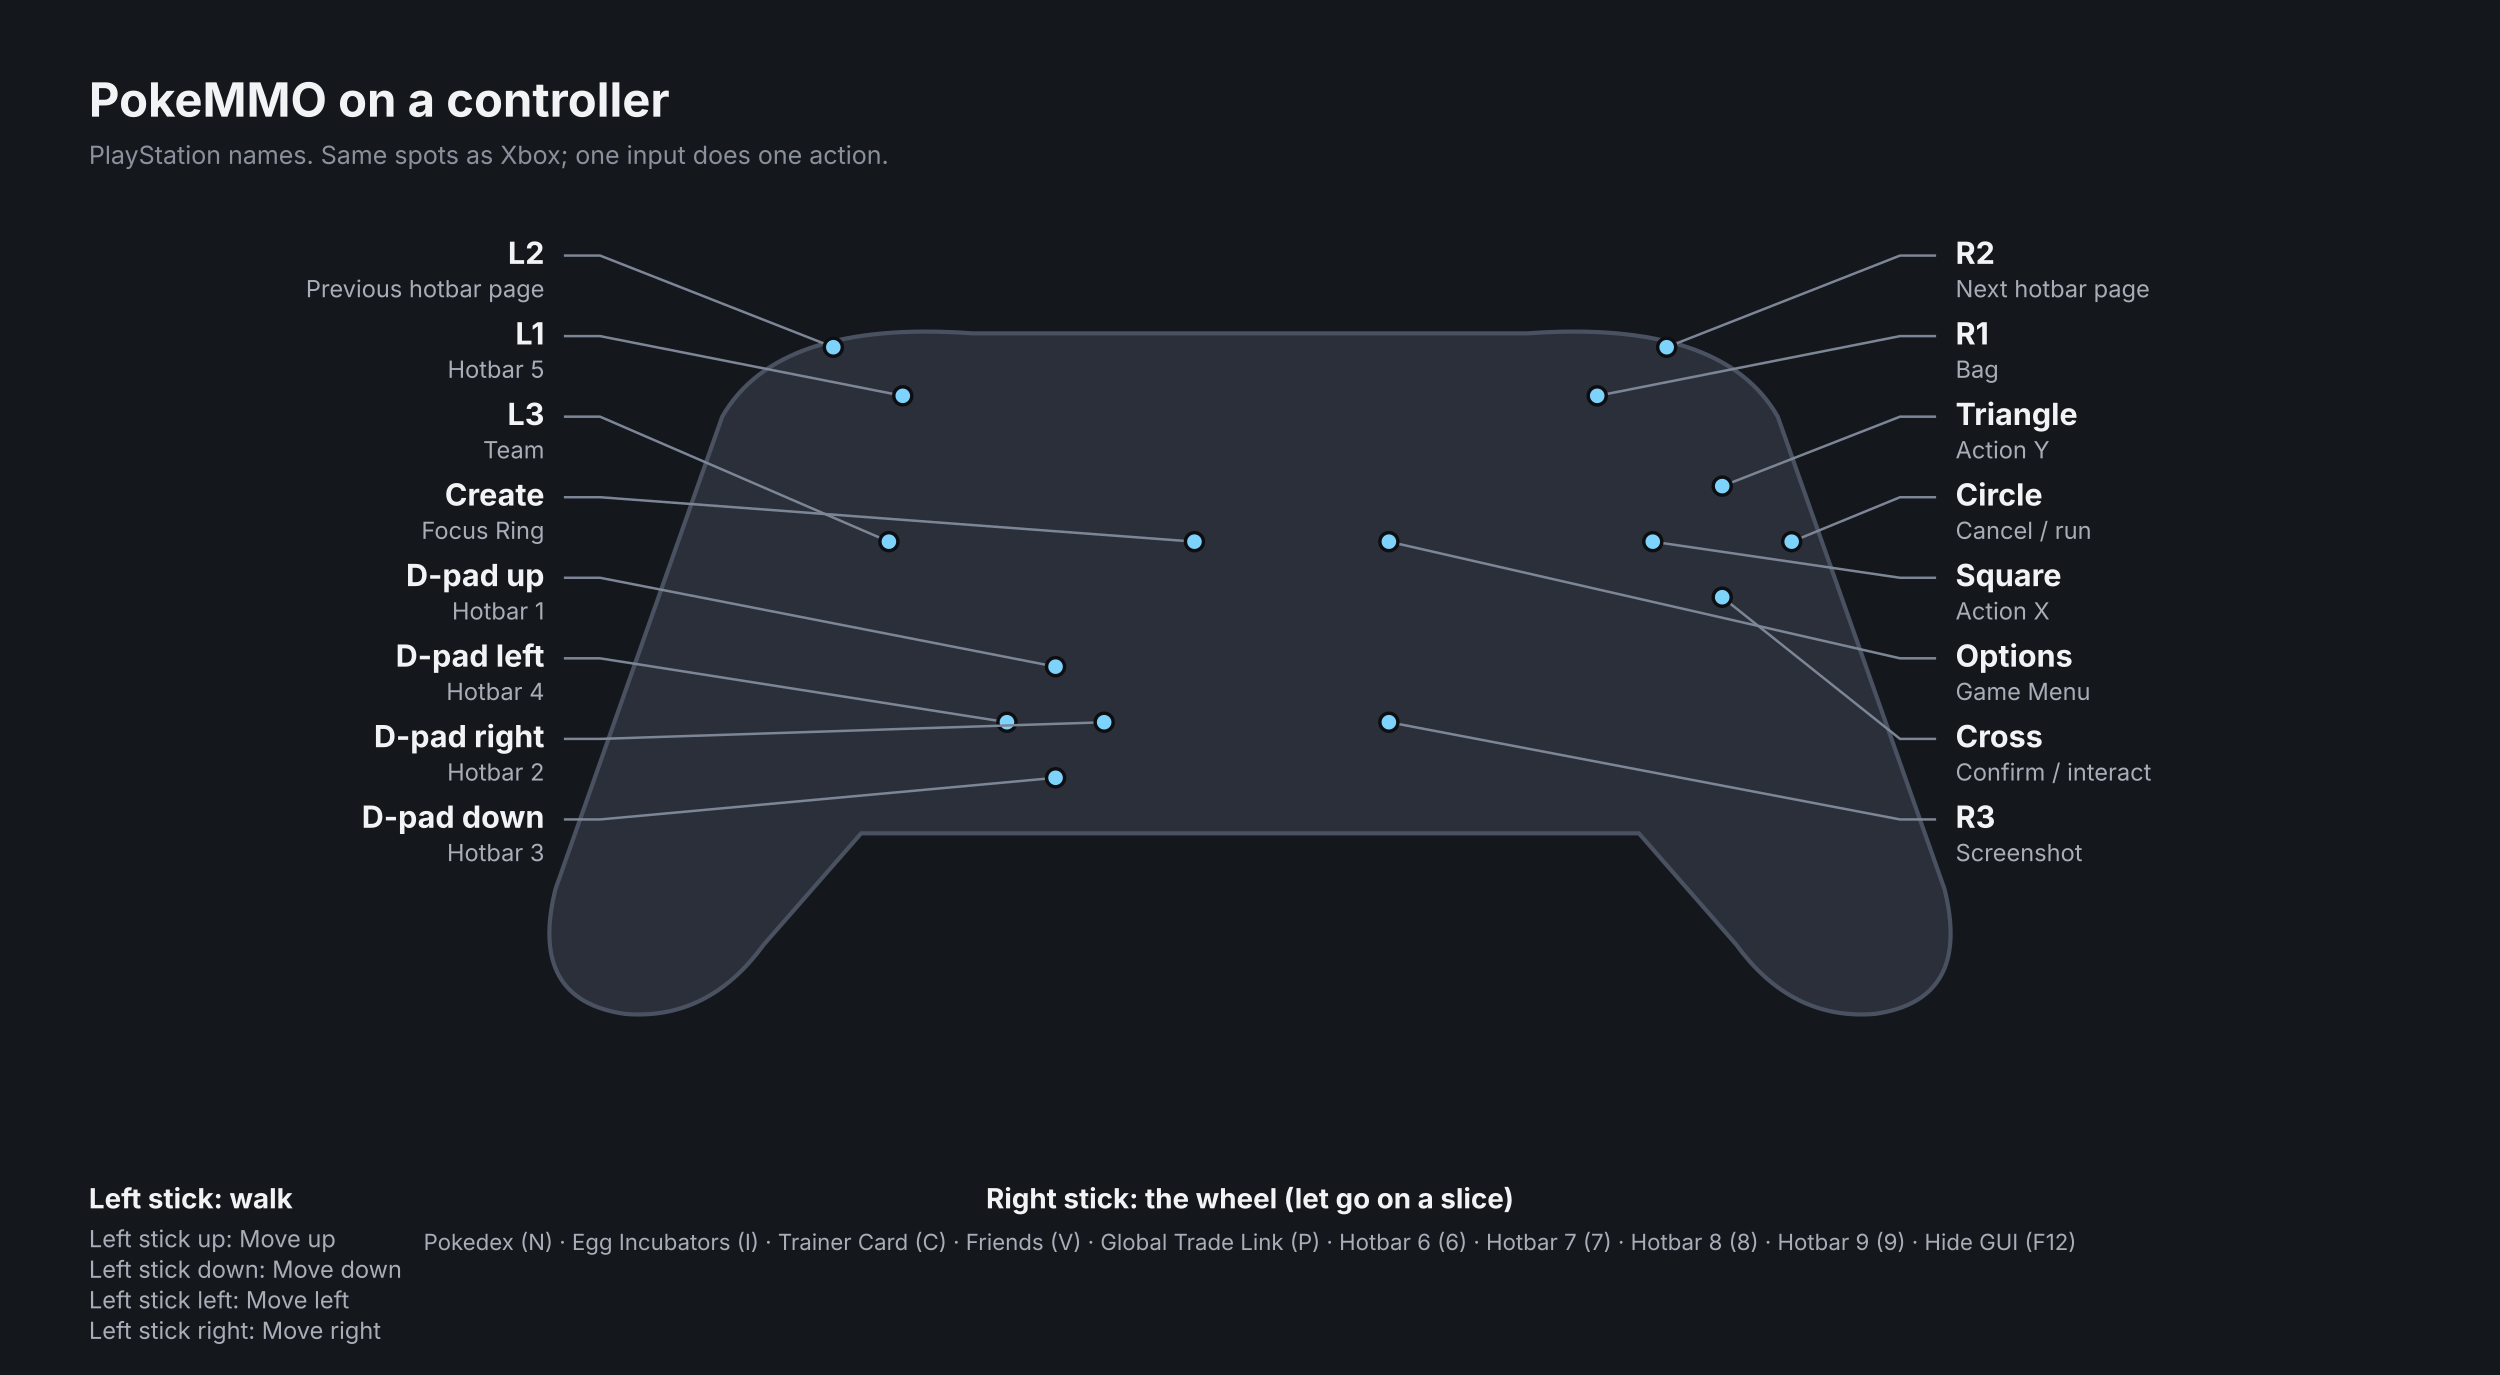
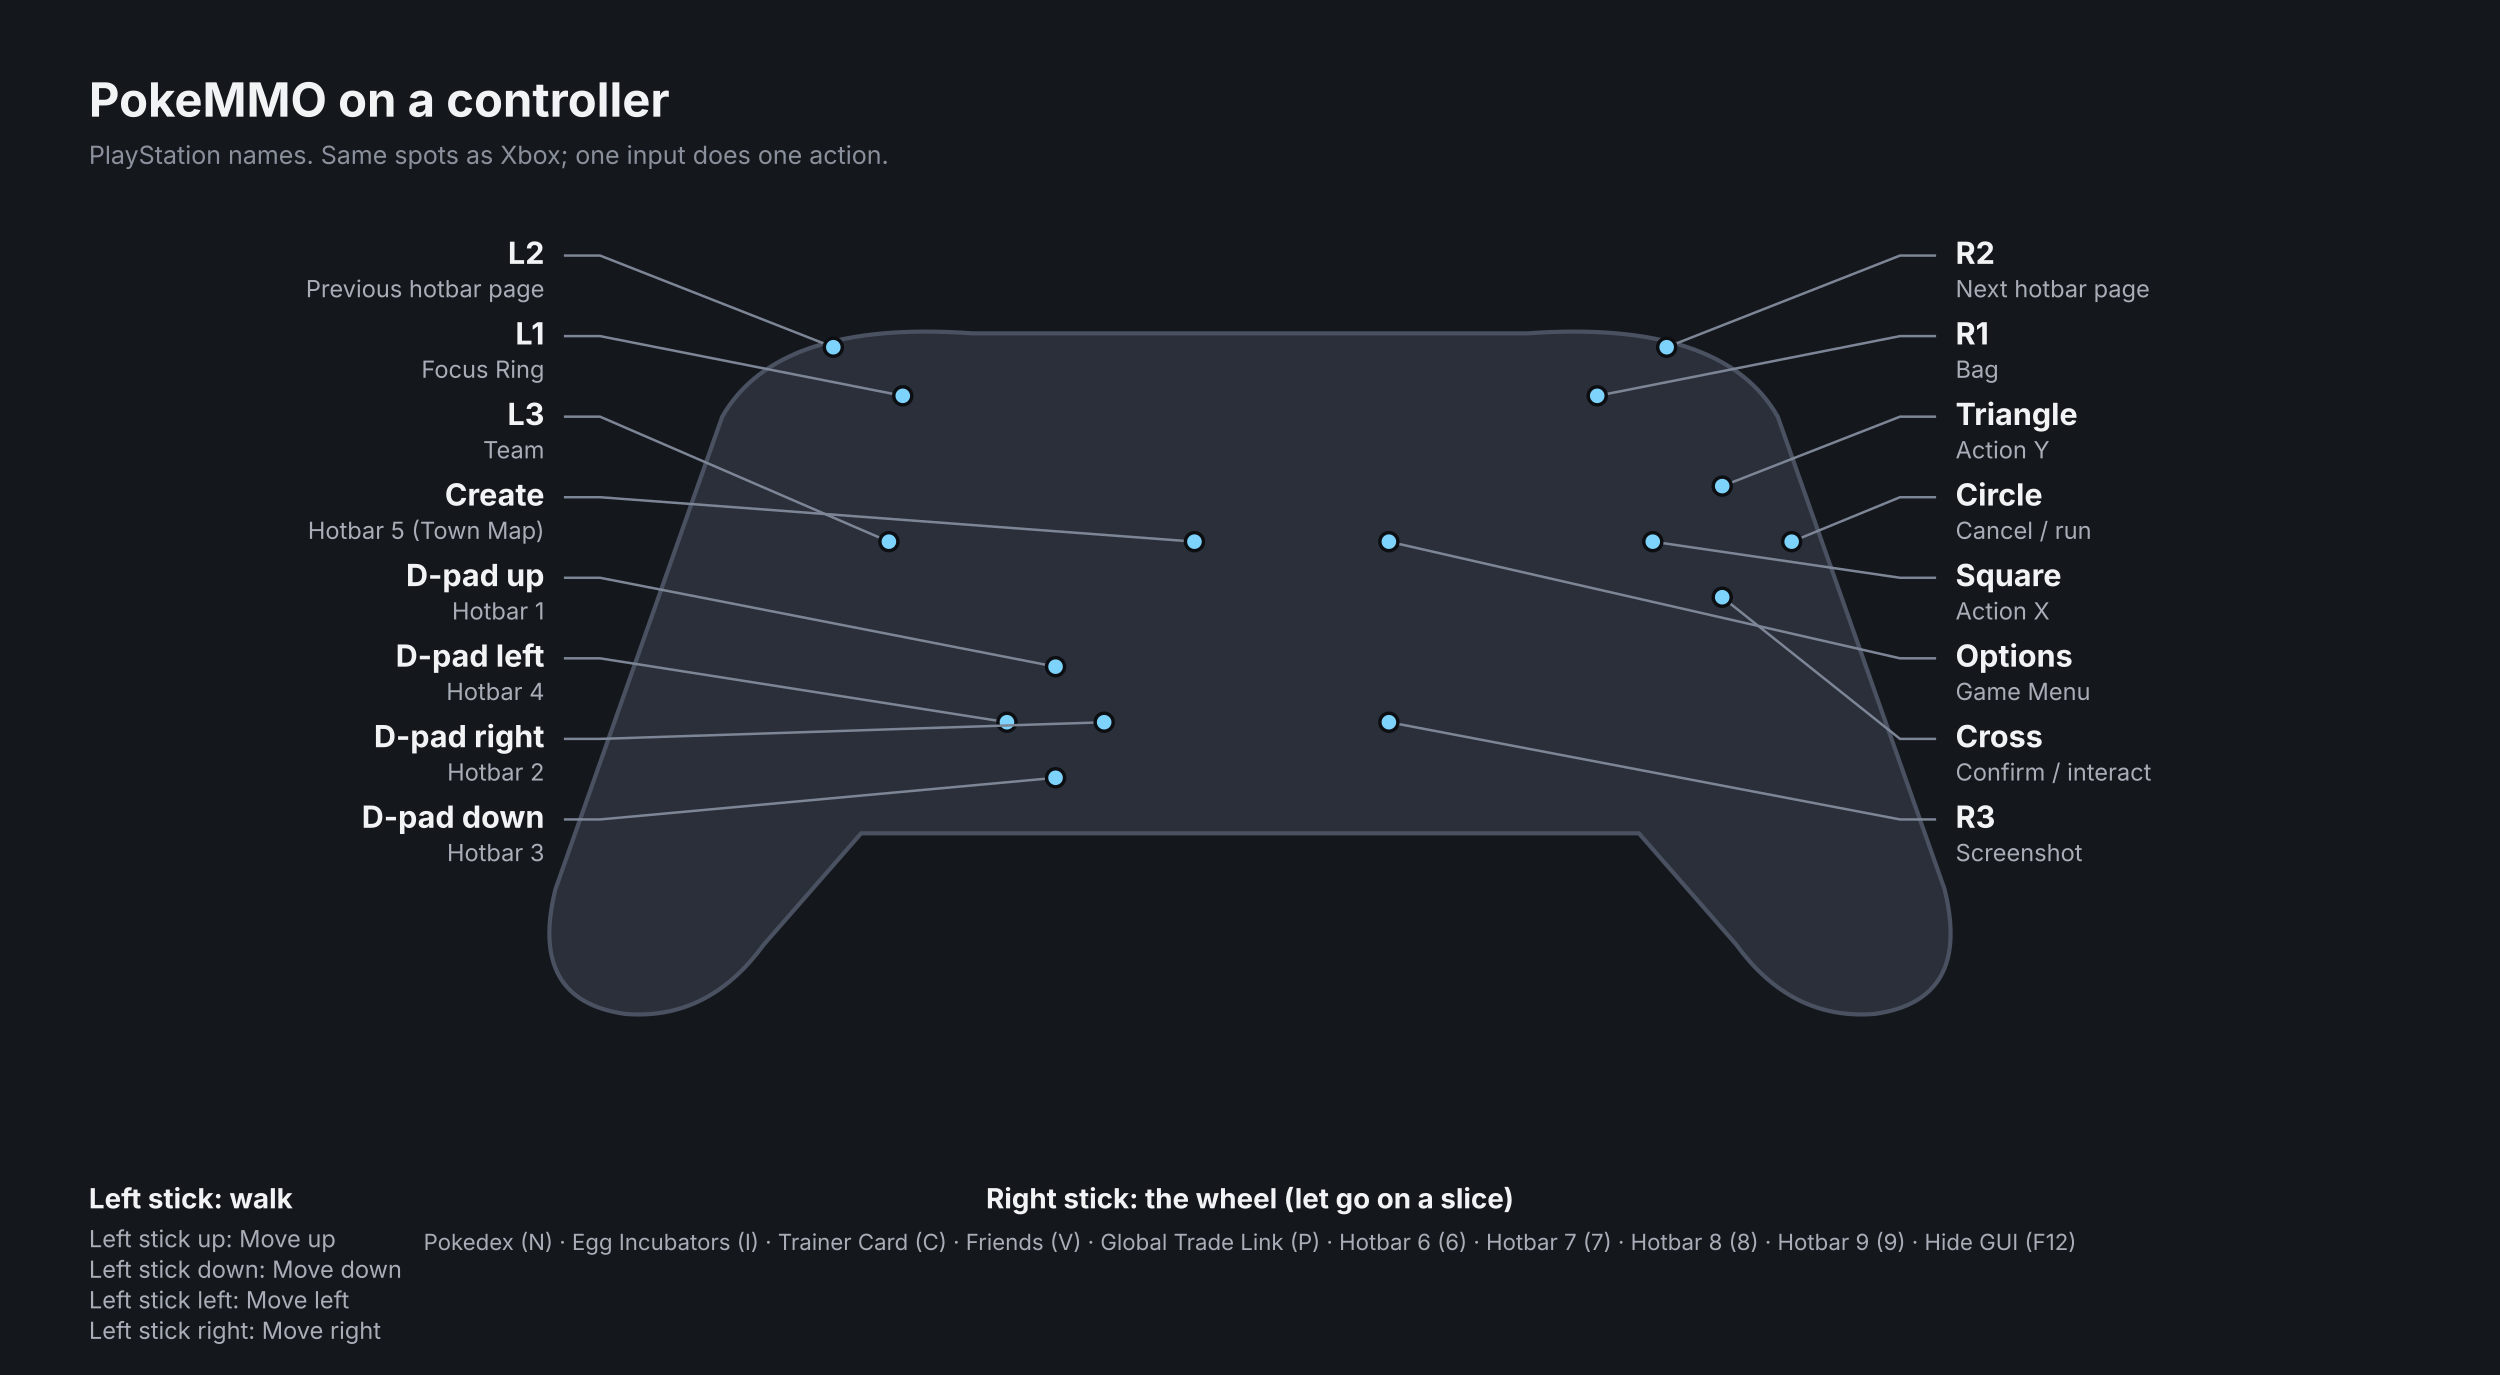
<svg xmlns="http://www.w3.org/2000/svg" viewBox="0 0 1800 990" width="1800" height="990" font-family="'Segoe UI',Inter,system-ui,-apple-system,sans-serif" role="img" aria-label="PokeMMO button map for a PlayStation controller">
  <rect width="1800" height="990" fill="#14171c" />
  <text x="64" y="84" font-size="34" font-weight="700" fill="#f2f3f5">PokeMMO on a controller</text>
  <text x="64" y="118" font-size="18" fill="#8b919c">PlayStation names. Same spots as Xbox; one input does one action.</text>
  <path d="M520 300 Q560 230 700 240 L1100 240 Q1240 230 1280 300 L1400 640 Q1420 720 1350 730 Q1290 735 1250 680 L1180 600 L620 600 L550 680 Q510 735 450 730 Q380 720 400 640 Z" fill="#2a2f39" stroke="#4a5262" stroke-width="3" />
  <polyline points="406,184 432,184 600,250" fill="none" stroke="#7d8696" stroke-width="1.8" />
  <circle cx="600" cy="250" r="6.5" fill="#7dd3fc" stroke="#0c0e12" stroke-width="2.5" />
  <text x="392" y="190" text-anchor="end" font-size="22" font-weight="700" fill="#f2f3f5">L2</text>
  <text x="392" y="214" text-anchor="end" font-size="17" fill="#a8adb7">Previous hotbar page</text>
  <polyline points="406,242 432,242 650,285" fill="none" stroke="#7d8696" stroke-width="1.8" />
  <circle cx="650" cy="285" r="6.5" fill="#7dd3fc" stroke="#0c0e12" stroke-width="2.5" />
  <text x="392" y="248" text-anchor="end" font-size="22" font-weight="700" fill="#f2f3f5">L1</text>
-   <text x="392" y="272" text-anchor="end" font-size="17" fill="#a8adb7">Hotbar 5</text>
+   <text x="392" y="272" text-anchor="end" font-size="17" fill="#a8adb7">Focus Ring</text>
  <polyline points="406,300 432,300 640,390" fill="none" stroke="#7d8696" stroke-width="1.8" />
  <circle cx="640" cy="390" r="6.5" fill="#7dd3fc" stroke="#0c0e12" stroke-width="2.5" />
  <text x="392" y="306" text-anchor="end" font-size="22" font-weight="700" fill="#f2f3f5">L3</text>
  <text x="392" y="330" text-anchor="end" font-size="17" fill="#a8adb7">Team</text>
  <polyline points="406,358 432,358 860,390" fill="none" stroke="#7d8696" stroke-width="1.8" />
  <circle cx="860" cy="390" r="6.5" fill="#7dd3fc" stroke="#0c0e12" stroke-width="2.5" />
  <text x="392" y="364" text-anchor="end" font-size="22" font-weight="700" fill="#f2f3f5">Create</text>
-   <text x="392" y="388" text-anchor="end" font-size="17" fill="#a8adb7">Focus Ring</text>
+   <text x="392" y="388" text-anchor="end" font-size="17" fill="#a8adb7">Hotbar 5 (Town Map)</text>
  <polyline points="406,416 432,416 760,480" fill="none" stroke="#7d8696" stroke-width="1.8" />
  <circle cx="760" cy="480" r="6.5" fill="#7dd3fc" stroke="#0c0e12" stroke-width="2.5" />
  <text x="392" y="422" text-anchor="end" font-size="22" font-weight="700" fill="#f2f3f5">D-pad up</text>
  <text x="392" y="446" text-anchor="end" font-size="17" fill="#a8adb7">Hotbar 1</text>
  <polyline points="406,474 432,474 725,520" fill="none" stroke="#7d8696" stroke-width="1.8" />
  <circle cx="725" cy="520" r="6.5" fill="#7dd3fc" stroke="#0c0e12" stroke-width="2.5" />
  <text x="392" y="480" text-anchor="end" font-size="22" font-weight="700" fill="#f2f3f5">D-pad left</text>
  <text x="392" y="504" text-anchor="end" font-size="17" fill="#a8adb7">Hotbar 4</text>
  <polyline points="406,532 432,532 795,520" fill="none" stroke="#7d8696" stroke-width="1.8" />
  <circle cx="795" cy="520" r="6.5" fill="#7dd3fc" stroke="#0c0e12" stroke-width="2.5" />
  <text x="392" y="538" text-anchor="end" font-size="22" font-weight="700" fill="#f2f3f5">D-pad right</text>
  <text x="392" y="562" text-anchor="end" font-size="17" fill="#a8adb7">Hotbar 2</text>
  <polyline points="406,590 432,590 760,560" fill="none" stroke="#7d8696" stroke-width="1.8" />
  <circle cx="760" cy="560" r="6.5" fill="#7dd3fc" stroke="#0c0e12" stroke-width="2.5" />
  <text x="392" y="596" text-anchor="end" font-size="22" font-weight="700" fill="#f2f3f5">D-pad down</text>
  <text x="392" y="620" text-anchor="end" font-size="17" fill="#a8adb7">Hotbar 3</text>
  <polyline points="1394,184 1368,184 1200,250" fill="none" stroke="#7d8696" stroke-width="1.8" />
  <circle cx="1200" cy="250" r="6.5" fill="#7dd3fc" stroke="#0c0e12" stroke-width="2.5" />
  <text x="1408" y="190" text-anchor="start" font-size="22" font-weight="700" fill="#f2f3f5">R2</text>
  <text x="1408" y="214" text-anchor="start" font-size="17" fill="#a8adb7">Next hotbar page</text>
  <polyline points="1394,242 1368,242 1150,285" fill="none" stroke="#7d8696" stroke-width="1.8" />
  <circle cx="1150" cy="285" r="6.5" fill="#7dd3fc" stroke="#0c0e12" stroke-width="2.5" />
  <text x="1408" y="248" text-anchor="start" font-size="22" font-weight="700" fill="#f2f3f5">R1</text>
  <text x="1408" y="272" text-anchor="start" font-size="17" fill="#a8adb7">Bag</text>
  <polyline points="1394,300 1368,300 1240,350" fill="none" stroke="#7d8696" stroke-width="1.8" />
  <circle cx="1240" cy="350" r="6.5" fill="#7dd3fc" stroke="#0c0e12" stroke-width="2.5" />
  <text x="1408" y="306" text-anchor="start" font-size="22" font-weight="700" fill="#f2f3f5">Triangle</text>
  <text x="1408" y="330" text-anchor="start" font-size="17" fill="#a8adb7">Action Y</text>
  <polyline points="1394,358 1368,358 1290,390" fill="none" stroke="#7d8696" stroke-width="1.8" />
  <circle cx="1290" cy="390" r="6.5" fill="#7dd3fc" stroke="#0c0e12" stroke-width="2.5" />
  <text x="1408" y="364" text-anchor="start" font-size="22" font-weight="700" fill="#f2f3f5">Circle</text>
  <text x="1408" y="388" text-anchor="start" font-size="17" fill="#a8adb7">Cancel / run</text>
  <polyline points="1394,416 1368,416 1190,390" fill="none" stroke="#7d8696" stroke-width="1.8" />
  <circle cx="1190" cy="390" r="6.5" fill="#7dd3fc" stroke="#0c0e12" stroke-width="2.5" />
  <text x="1408" y="422" text-anchor="start" font-size="22" font-weight="700" fill="#f2f3f5">Square</text>
  <text x="1408" y="446" text-anchor="start" font-size="17" fill="#a8adb7">Action X</text>
  <polyline points="1394,474 1368,474 1000,390" fill="none" stroke="#7d8696" stroke-width="1.8" />
  <circle cx="1000" cy="390" r="6.5" fill="#7dd3fc" stroke="#0c0e12" stroke-width="2.5" />
  <text x="1408" y="480" text-anchor="start" font-size="22" font-weight="700" fill="#f2f3f5">Options</text>
  <text x="1408" y="504" text-anchor="start" font-size="17" fill="#a8adb7">Game Menu</text>
  <polyline points="1394,532 1368,532 1240,430" fill="none" stroke="#7d8696" stroke-width="1.8" />
  <circle cx="1240" cy="430" r="6.5" fill="#7dd3fc" stroke="#0c0e12" stroke-width="2.5" />
  <text x="1408" y="538" text-anchor="start" font-size="22" font-weight="700" fill="#f2f3f5">Cross</text>
  <text x="1408" y="562" text-anchor="start" font-size="17" fill="#a8adb7">Confirm / interact</text>
  <polyline points="1394,590 1368,590 1000,520" fill="none" stroke="#7d8696" stroke-width="1.8" />
  <circle cx="1000" cy="520" r="6.5" fill="#7dd3fc" stroke="#0c0e12" stroke-width="2.5" />
  <text x="1408" y="596" text-anchor="start" font-size="22" font-weight="700" fill="#f2f3f5">R3</text>
  <text x="1408" y="620" text-anchor="start" font-size="17" fill="#a8adb7">Screenshot</text>
  <text x="64" y="870" font-size="20" font-weight="700" fill="#f2f3f5">Left stick: walk</text>
  <text x="64" y="898" font-size="17" fill="#a8adb7">Left stick up: Move up</text>
  <text x="64" y="920" font-size="17" fill="#a8adb7">Left stick down: Move down</text>
  <text x="64" y="942" font-size="17" fill="#a8adb7">Left stick left: Move left</text>
  <text x="64" y="964" font-size="17" fill="#a8adb7">Left stick right: Move right</text>
  <text x="900" y="870" text-anchor="middle" font-size="20" font-weight="700" fill="#f2f3f5">Right stick: the wheel (let go on a slice)</text>
  <text x="900" y="900" text-anchor="middle" font-size="16" fill="#a8adb7">Pokedex (N) · Egg Incubators (I) · Trainer Card (C) · Friends (V) · Global Trade Link (P) · Hotbar 6 (6) · Hotbar 7 (7) · Hotbar 8 (8) · Hotbar 9 (9) · Hide GUI (F12)</text>
</svg>
